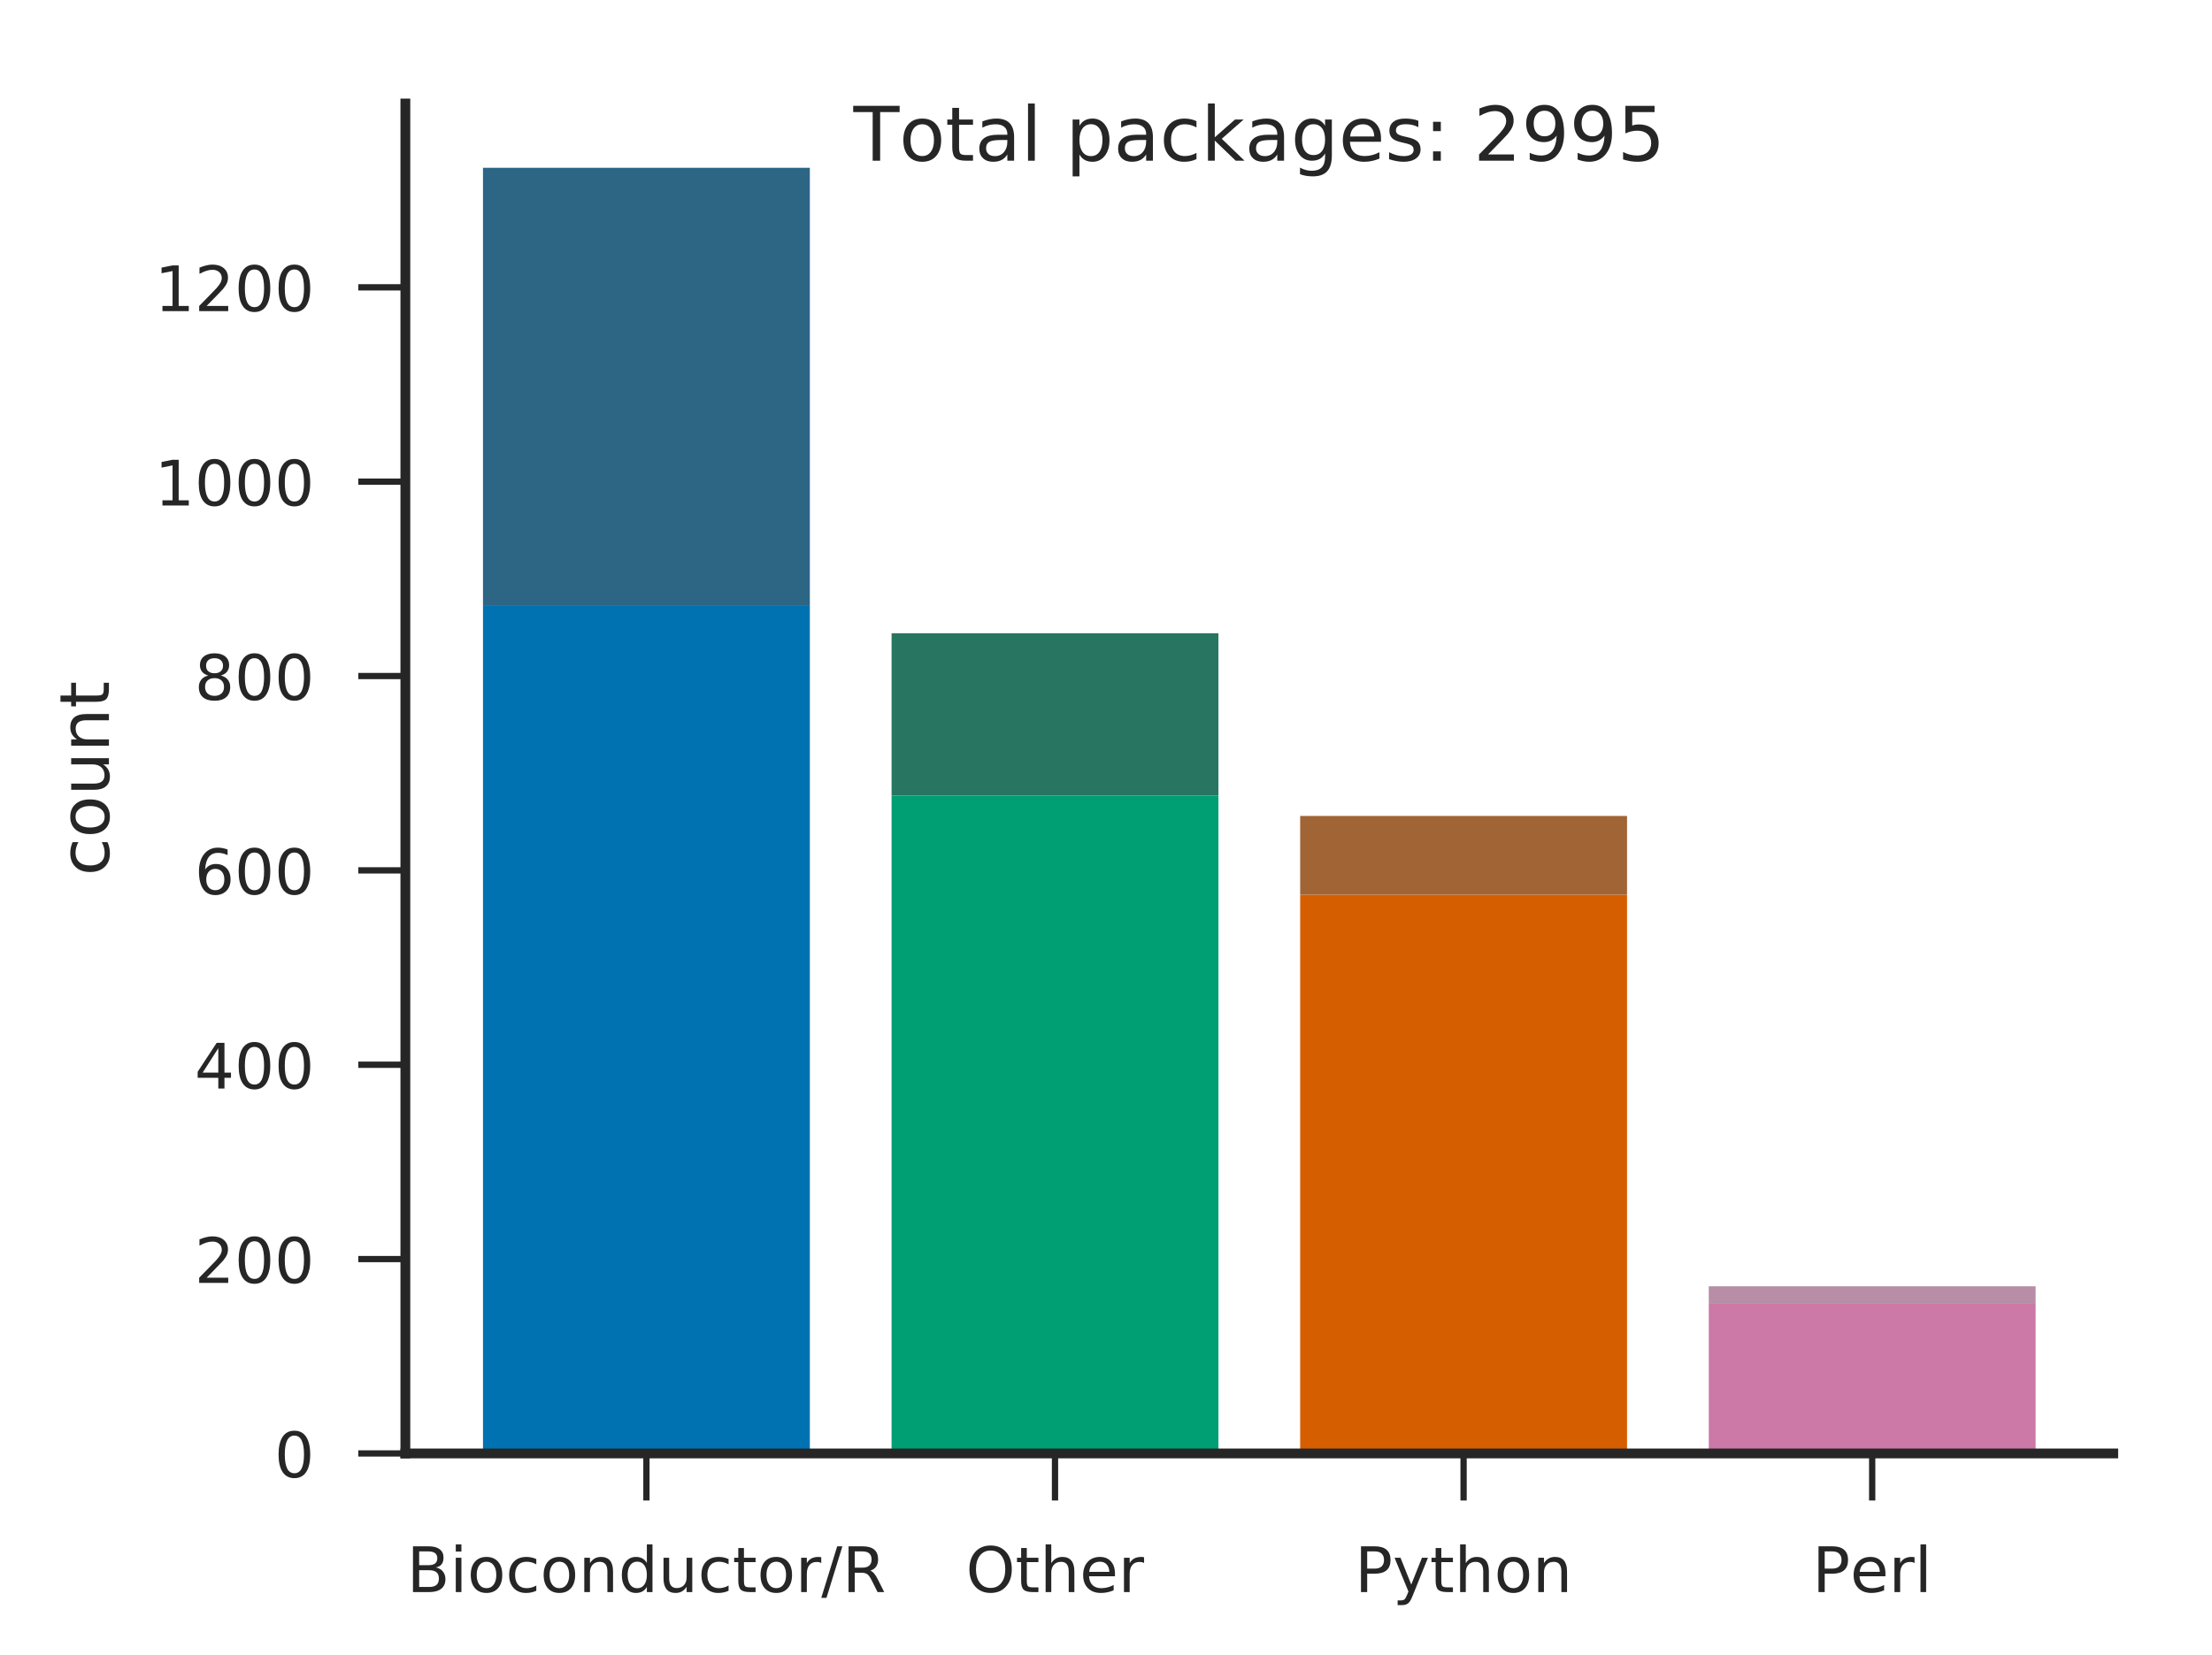
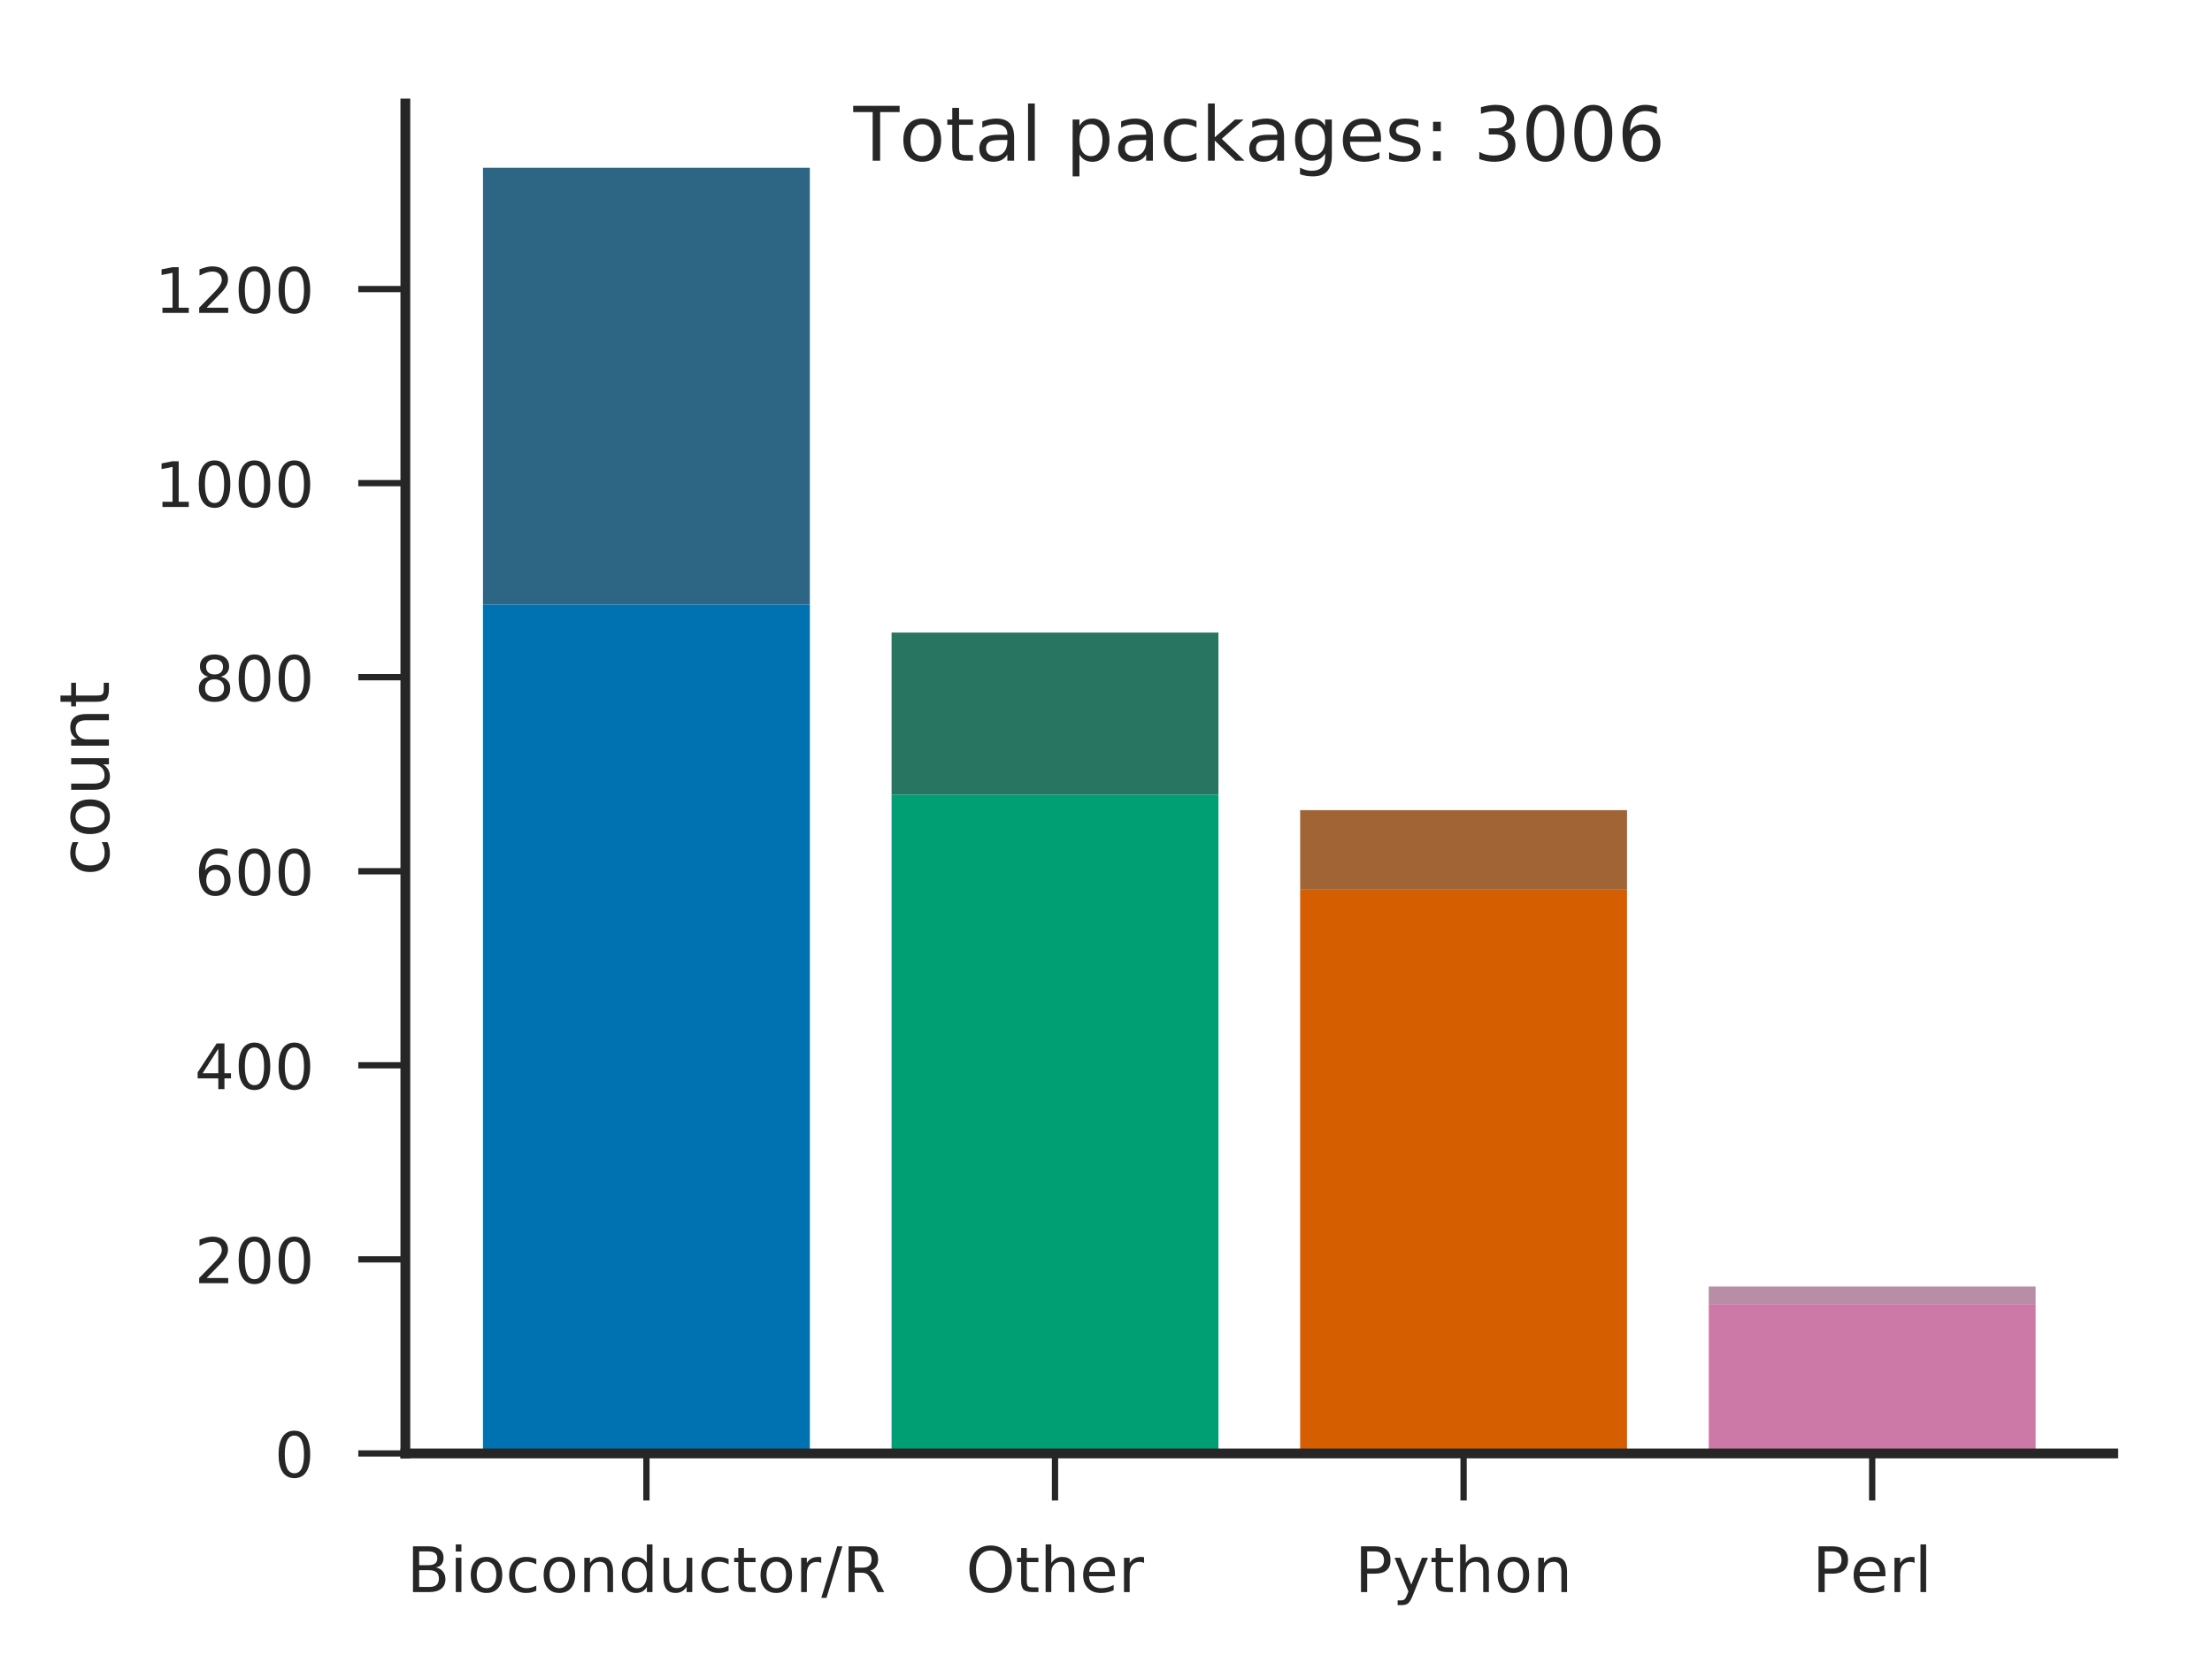
<svg xmlns="http://www.w3.org/2000/svg" xmlns:xlink="http://www.w3.org/1999/xlink" height="211pt" version="1.1" viewBox="0 0 282 211" width="282pt">
  <defs>
    <style type="text/css">
*{stroke-linecap:butt;stroke-linejoin:round;}
  </style>
  </defs>
  <g id="figure_1">
    <g id="patch_1">
      <path d="M 0 211.887  L 282.611 211.887  L 282.611 0  L 0 0  z " style="fill:#ffffff;" />
    </g>
    <g id="axes_1">
      <g id="patch_2">
        <path d="M 51.677 185.344  L 269.411 185.344  L 269.411 13.2  L 51.677 13.2  z " style="fill:#ffffff;" />
      </g>
      <g id="matplotlib.axis_1">
        <g id="xtick_1">
          <g id="line2d_1">
            <defs>
-               <path d="M 0 0  L 0 6  " id="m5fd11501a9" style="stroke:#262626;stroke-width:0.8;" />
-             </defs>
-             <g>
-               <use style="fill:#262626;stroke:#262626;stroke-width:0.8;" x="82.41" xlink:href="#m5fd11501a9" y="185.344" />
+               <path d="M 0 0  L 0 6  " id="m5ea1f4eac4" style="stroke:#262626;stroke-width:0.8;" />
+             </defs>
+             <g>
+               <use style="fill:#262626;stroke:#262626;stroke-width:0.8;" x="82.41" xlink:href="#m5ea1f4eac4" y="185.344" />
            </g>
          </g>
          <g id="text_1">
            <defs>
              <path d="M 19.672 34.812  L 19.672 8.109  L 35.5 8.109  Q 43.453 8.109 47.281 11.406  Q 51.125 14.703 51.125 21.484  Q 51.125 28.328 47.281 31.562  Q 43.453 34.812 35.5 34.812  z M 19.672 64.797  L 19.672 42.828  L 34.281 42.828  Q 41.5 42.828 45.031 45.531  Q 48.578 48.25 48.578 53.812  Q 48.578 59.328 45.031 62.062  Q 41.5 64.797 34.281 64.797  z M 9.812 72.906  L 35.016 72.906  Q 46.297 72.906 52.391 68.219  Q 58.5 63.531 58.5 54.891  Q 58.5 48.188 55.375 44.234  Q 52.25 40.281 46.188 39.312  Q 53.469 37.75 57.5 32.781  Q 61.531 27.828 61.531 20.406  Q 61.531 10.641 54.891 5.312  Q 48.25 0 35.984 0  L 9.812 0  z " id="DejaVuSans-42" />
              <path d="M 9.422 54.688  L 18.406 54.688  L 18.406 0  L 9.422 0  z M 9.422 75.984  L 18.406 75.984  L 18.406 64.594  L 9.422 64.594  z " id="DejaVuSans-69" />
              <path d="M 30.609 48.391  Q 23.391 48.391 19.188 42.75  Q 14.984 37.109 14.984 27.297  Q 14.984 17.484 19.156 11.844  Q 23.344 6.203 30.609 6.203  Q 37.797 6.203 41.984 11.859  Q 46.188 17.531 46.188 27.297  Q 46.188 37.016 41.984 42.703  Q 37.797 48.391 30.609 48.391  z M 30.609 56  Q 42.328 56 49.016 48.375  Q 55.719 40.766 55.719 27.297  Q 55.719 13.875 49.016 6.219  Q 42.328 -1.422 30.609 -1.422  Q 18.844 -1.422 12.172 6.219  Q 5.516 13.875 5.516 27.297  Q 5.516 40.766 12.172 48.375  Q 18.844 56 30.609 56  z " id="DejaVuSans-6f" />
              <path d="M 48.781 52.594  L 48.781 44.188  Q 44.969 46.297 41.141 47.344  Q 37.312 48.391 33.406 48.391  Q 24.656 48.391 19.812 42.844  Q 14.984 37.312 14.984 27.297  Q 14.984 17.281 19.812 11.734  Q 24.656 6.203 33.406 6.203  Q 37.312 6.203 41.141 7.25  Q 44.969 8.297 48.781 10.406  L 48.781 2.094  Q 45.016 0.344 40.984 -0.531  Q 36.969 -1.422 32.422 -1.422  Q 20.062 -1.422 12.781 6.344  Q 5.516 14.109 5.516 27.297  Q 5.516 40.672 12.859 48.328  Q 20.219 56 33.016 56  Q 37.156 56 41.109 55.141  Q 45.062 54.297 48.781 52.594  z " id="DejaVuSans-63" />
              <path d="M 54.891 33.016  L 54.891 0  L 45.906 0  L 45.906 32.719  Q 45.906 40.484 42.875 44.328  Q 39.844 48.188 33.797 48.188  Q 26.516 48.188 22.312 43.547  Q 18.109 38.922 18.109 30.906  L 18.109 0  L 9.078 0  L 9.078 54.688  L 18.109 54.688  L 18.109 46.188  Q 21.344 51.125 25.703 53.562  Q 30.078 56 35.797 56  Q 45.219 56 50.047 50.172  Q 54.891 44.344 54.891 33.016  z " id="DejaVuSans-6e" />
              <path d="M 45.406 46.391  L 45.406 75.984  L 54.391 75.984  L 54.391 0  L 45.406 0  L 45.406 8.203  Q 42.578 3.328 38.25 0.953  Q 33.938 -1.422 27.875 -1.422  Q 17.969 -1.422 11.734 6.484  Q 5.516 14.406 5.516 27.297  Q 5.516 40.188 11.734 48.094  Q 17.969 56 27.875 56  Q 33.938 56 38.25 53.625  Q 42.578 51.266 45.406 46.391  z M 14.797 27.297  Q 14.797 17.391 18.875 11.75  Q 22.953 6.109 30.078 6.109  Q 37.203 6.109 41.297 11.75  Q 45.406 17.391 45.406 27.297  Q 45.406 37.203 41.297 42.844  Q 37.203 48.484 30.078 48.484  Q 22.953 48.484 18.875 42.844  Q 14.797 37.203 14.797 27.297  z " id="DejaVuSans-64" />
              <path d="M 8.5 21.578  L 8.5 54.688  L 17.484 54.688  L 17.484 21.922  Q 17.484 14.156 20.5 10.266  Q 23.531 6.391 29.594 6.391  Q 36.859 6.391 41.078 11.031  Q 45.312 15.672 45.312 23.688  L 45.312 54.688  L 54.297 54.688  L 54.297 0  L 45.312 0  L 45.312 8.406  Q 42.047 3.422 37.719 1  Q 33.406 -1.422 27.688 -1.422  Q 18.266 -1.422 13.375 4.438  Q 8.5 10.297 8.5 21.578  z M 31.109 56  z " id="DejaVuSans-75" />
              <path d="M 18.312 70.219  L 18.312 54.688  L 36.812 54.688  L 36.812 47.703  L 18.312 47.703  L 18.312 18.016  Q 18.312 11.328 20.141 9.422  Q 21.969 7.516 27.594 7.516  L 36.812 7.516  L 36.812 0  L 27.594 0  Q 17.188 0 13.234 3.875  Q 9.281 7.766 9.281 18.016  L 9.281 47.703  L 2.688 47.703  L 2.688 54.688  L 9.281 54.688  L 9.281 70.219  z " id="DejaVuSans-74" />
              <path d="M 41.109 46.297  Q 39.594 47.172 37.812 47.578  Q 36.031 48 33.891 48  Q 26.266 48 22.188 43.047  Q 18.109 38.094 18.109 28.812  L 18.109 0  L 9.078 0  L 9.078 54.688  L 18.109 54.688  L 18.109 46.188  Q 20.953 51.172 25.484 53.578  Q 30.031 56 36.531 56  Q 37.453 56 38.578 55.875  Q 39.703 55.766 41.062 55.516  z " id="DejaVuSans-72" />
              <path d="M 25.391 72.906  L 33.688 72.906  L 8.297 -9.281  L 0 -9.281  z " id="DejaVuSans-2f" />
              <path d="M 44.391 34.188  Q 47.562 33.109 50.562 29.594  Q 53.562 26.078 56.594 19.922  L 66.609 0  L 56 0  L 46.688 18.703  Q 43.062 26.031 39.672 28.422  Q 36.281 30.812 30.422 30.812  L 19.672 30.812  L 19.672 0  L 9.812 0  L 9.812 72.906  L 32.078 72.906  Q 44.578 72.906 50.734 67.672  Q 56.891 62.453 56.891 51.906  Q 56.891 45.016 53.688 40.469  Q 50.484 35.938 44.391 34.188  z M 19.672 64.797  L 19.672 38.922  L 32.078 38.922  Q 39.203 38.922 42.844 42.219  Q 46.484 45.516 46.484 51.906  Q 46.484 58.297 42.844 61.547  Q 39.203 64.797 32.078 64.797  z " id="DejaVuSans-52" />
            </defs>
            <g style="fill:#262626;" transform="translate(51.86391 203.0228)scale(0.08 -0.08)">
              <use xlink:href="#DejaVuSans-42" />
              <use x="68.604" xlink:href="#DejaVuSans-69" />
              <use x="96.387" xlink:href="#DejaVuSans-6f" />
              <use x="157.568" xlink:href="#DejaVuSans-63" />
              <use x="212.549" xlink:href="#DejaVuSans-6f" />
              <use x="273.73" xlink:href="#DejaVuSans-6e" />
              <use x="337.109" xlink:href="#DejaVuSans-64" />
              <use x="400.586" xlink:href="#DejaVuSans-75" />
              <use x="463.965" xlink:href="#DejaVuSans-63" />
              <use x="518.945" xlink:href="#DejaVuSans-74" />
              <use x="558.154" xlink:href="#DejaVuSans-6f" />
              <use x="619.336" xlink:href="#DejaVuSans-72" />
              <use x="660.449" xlink:href="#DejaVuSans-2f" />
              <use x="694.141" xlink:href="#DejaVuSans-52" />
            </g>
          </g>
        </g>
        <g id="xtick_2">
          <g id="line2d_2">
            <g>
-               <use style="fill:#262626;stroke:#262626;stroke-width:0.8;" x="134.499" xlink:href="#m5fd11501a9" y="185.344" />
+               <use style="fill:#262626;stroke:#262626;stroke-width:0.8;" x="134.499" xlink:href="#m5ea1f4eac4" y="185.344" />
            </g>
          </g>
          <g id="text_2">
            <defs>
              <path d="M 39.406 66.219  Q 28.656 66.219 22.328 58.203  Q 16.016 50.203 16.016 36.375  Q 16.016 22.609 22.328 14.594  Q 28.656 6.594 39.406 6.594  Q 50.141 6.594 56.422 14.594  Q 62.703 22.609 62.703 36.375  Q 62.703 50.203 56.422 58.203  Q 50.141 66.219 39.406 66.219  z M 39.406 74.219  Q 54.734 74.219 63.906 63.938  Q 73.094 53.656 73.094 36.375  Q 73.094 19.141 63.906 8.859  Q 54.734 -1.422 39.406 -1.422  Q 24.031 -1.422 14.812 8.828  Q 5.609 19.094 5.609 36.375  Q 5.609 53.656 14.812 63.938  Q 24.031 74.219 39.406 74.219  z " id="DejaVuSans-4f" />
              <path d="M 54.891 33.016  L 54.891 0  L 45.906 0  L 45.906 32.719  Q 45.906 40.484 42.875 44.328  Q 39.844 48.188 33.797 48.188  Q 26.516 48.188 22.312 43.547  Q 18.109 38.922 18.109 30.906  L 18.109 0  L 9.078 0  L 9.078 75.984  L 18.109 75.984  L 18.109 46.188  Q 21.344 51.125 25.703 53.562  Q 30.078 56 35.797 56  Q 45.219 56 50.047 50.172  Q 54.891 44.344 54.891 33.016  z " id="DejaVuSans-68" />
              <path d="M 56.203 29.594  L 56.203 25.203  L 14.891 25.203  Q 15.484 15.922 20.484 11.062  Q 25.484 6.203 34.422 6.203  Q 39.594 6.203 44.453 7.469  Q 49.312 8.734 54.109 11.281  L 54.109 2.781  Q 49.266 0.734 44.188 -0.344  Q 39.109 -1.422 33.891 -1.422  Q 20.797 -1.422 13.156 6.188  Q 5.516 13.812 5.516 26.812  Q 5.516 40.234 12.766 48.109  Q 20.016 56 32.328 56  Q 43.359 56 49.781 48.891  Q 56.203 41.797 56.203 29.594  z M 47.219 32.234  Q 47.125 39.594 43.094 43.984  Q 39.062 48.391 32.422 48.391  Q 24.906 48.391 20.391 44.141  Q 15.875 39.891 15.188 32.172  z " id="DejaVuSans-65" />
            </defs>
            <g style="fill:#262626;" transform="translate(123.1415 203.0228)scale(0.08 -0.08)">
              <use xlink:href="#DejaVuSans-4f" />
              <use x="78.711" xlink:href="#DejaVuSans-74" />
              <use x="117.92" xlink:href="#DejaVuSans-68" />
              <use x="181.299" xlink:href="#DejaVuSans-65" />
              <use x="242.822" xlink:href="#DejaVuSans-72" />
            </g>
          </g>
        </g>
        <g id="xtick_3">
          <g id="line2d_3">
            <g>
-               <use style="fill:#262626;stroke:#262626;stroke-width:0.8;" x="186.588" xlink:href="#m5fd11501a9" y="185.344" />
+               <use style="fill:#262626;stroke:#262626;stroke-width:0.8;" x="186.588" xlink:href="#m5ea1f4eac4" y="185.344" />
            </g>
          </g>
          <g id="text_3">
            <defs>
              <path d="M 19.672 64.797  L 19.672 37.406  L 32.078 37.406  Q 38.969 37.406 42.719 40.969  Q 46.484 44.531 46.484 51.125  Q 46.484 57.672 42.719 61.234  Q 38.969 64.797 32.078 64.797  z M 9.812 72.906  L 32.078 72.906  Q 44.344 72.906 50.609 67.359  Q 56.891 61.812 56.891 51.125  Q 56.891 40.328 50.609 34.812  Q 44.344 29.297 32.078 29.297  L 19.672 29.297  L 19.672 0  L 9.812 0  z " id="DejaVuSans-50" />
              <path d="M 32.172 -5.078  Q 28.375 -14.844 24.75 -17.812  Q 21.141 -20.797 15.094 -20.797  L 7.906 -20.797  L 7.906 -13.281  L 13.188 -13.281  Q 16.891 -13.281 18.938 -11.516  Q 21 -9.766 23.484 -3.219  L 25.094 0.875  L 2.984 54.688  L 12.5 54.688  L 29.594 11.922  L 46.688 54.688  L 56.203 54.688  z " id="DejaVuSans-79" />
            </defs>
            <g style="fill:#262626;" transform="translate(172.7235 203.0228)scale(0.08 -0.08)">
              <use xlink:href="#DejaVuSans-50" />
              <use x="60.303" xlink:href="#DejaVuSans-79" />
              <use x="119.482" xlink:href="#DejaVuSans-74" />
              <use x="158.691" xlink:href="#DejaVuSans-68" />
              <use x="222.07" xlink:href="#DejaVuSans-6f" />
              <use x="283.252" xlink:href="#DejaVuSans-6e" />
            </g>
          </g>
        </g>
        <g id="xtick_4">
          <g id="line2d_4">
            <g>
-               <use style="fill:#262626;stroke:#262626;stroke-width:0.8;" x="238.678" xlink:href="#m5fd11501a9" y="185.344" />
+               <use style="fill:#262626;stroke:#262626;stroke-width:0.8;" x="238.678" xlink:href="#m5ea1f4eac4" y="185.344" />
            </g>
          </g>
          <g id="text_4">
            <defs>
              <path d="M 9.422 75.984  L 18.406 75.984  L 18.406 0  L 9.422 0  z " id="DejaVuSans-6c" />
            </defs>
            <g style="fill:#262626;" transform="translate(231.0511 203.0228)scale(0.08 -0.08)">
              <use xlink:href="#DejaVuSans-50" />
              <use x="60.256" xlink:href="#DejaVuSans-65" />
              <use x="121.779" xlink:href="#DejaVuSans-72" />
              <use x="162.893" xlink:href="#DejaVuSans-6c" />
            </g>
          </g>
        </g>
      </g>
      <g id="matplotlib.axis_2">
        <g id="ytick_1">
          <g id="line2d_5">
            <defs>
-               <path d="M 0 0  L -6 0  " id="m3f0f85e020" style="stroke:#262626;stroke-width:0.8;" />
-             </defs>
-             <g>
-               <use style="fill:#262626;stroke:#262626;stroke-width:0.8;" x="51.677" xlink:href="#m3f0f85e020" y="185.344" />
+               <path d="M 0 0  L -6 0  " id="mf36c3f61b7" style="stroke:#262626;stroke-width:0.8;" />
+             </defs>
+             <g>
+               <use style="fill:#262626;stroke:#262626;stroke-width:0.8;" x="51.677" xlink:href="#mf36c3f61b7" y="185.344" />
            </g>
          </g>
          <g id="text_5">
            <defs>
              <path d="M 31.781 66.406  Q 24.172 66.406 20.328 58.906  Q 16.5 51.422 16.5 36.375  Q 16.5 21.391 20.328 13.891  Q 24.172 6.391 31.781 6.391  Q 39.453 6.391 43.281 13.891  Q 47.125 21.391 47.125 36.375  Q 47.125 51.422 43.281 58.906  Q 39.453 66.406 31.781 66.406  z M 31.781 74.219  Q 44.047 74.219 50.516 64.516  Q 56.984 54.828 56.984 36.375  Q 56.984 17.969 50.516 8.266  Q 44.047 -1.422 31.781 -1.422  Q 19.531 -1.422 13.062 8.266  Q 6.594 17.969 6.594 36.375  Q 6.594 54.828 13.062 64.516  Q 19.531 74.219 31.781 74.219  z " id="DejaVuSans-30" />
            </defs>
            <g style="fill:#262626;" transform="translate(34.98675 188.3834)scale(0.08 -0.08)">
              <use xlink:href="#DejaVuSans-30" />
            </g>
          </g>
        </g>
        <g id="ytick_2">
          <g id="line2d_6">
            <g>
-               <use style="fill:#262626;stroke:#262626;stroke-width:0.8;" x="51.677" xlink:href="#m3f0f85e020" y="160.56" />
+               <use style="fill:#262626;stroke:#262626;stroke-width:0.8;" x="51.677" xlink:href="#mf36c3f61b7" y="160.597" />
            </g>
          </g>
          <g id="text_6">
            <defs>
              <path d="M 19.188 8.297  L 53.609 8.297  L 53.609 0  L 7.328 0  L 7.328 8.297  Q 12.938 14.109 22.625 23.891  Q 32.328 33.688 34.812 36.531  Q 39.547 41.844 41.422 45.531  Q 43.312 49.219 43.312 52.781  Q 43.312 58.594 39.234 62.25  Q 35.156 65.922 28.609 65.922  Q 23.969 65.922 18.812 64.312  Q 13.672 62.703 7.812 59.422  L 7.812 69.391  Q 13.766 71.781 18.938 73  Q 24.125 74.219 28.422 74.219  Q 39.75 74.219 46.484 68.547  Q 53.219 62.891 53.219 53.422  Q 53.219 48.922 51.531 44.891  Q 49.859 40.875 45.406 35.406  Q 44.188 33.984 37.641 27.219  Q 31.109 20.453 19.188 8.297  z " id="DejaVuSans-32" />
            </defs>
-             <g style="fill:#262626;" transform="translate(24.80675 163.5993)scale(0.08 -0.08)">
+             <g style="fill:#262626;" transform="translate(24.80675 163.6367)scale(0.08 -0.08)">
              <use xlink:href="#DejaVuSans-32" />
              <use x="63.623" xlink:href="#DejaVuSans-30" />
              <use x="127.246" xlink:href="#DejaVuSans-30" />
            </g>
          </g>
        </g>
        <g id="ytick_3">
          <g id="line2d_7">
            <g>
-               <use style="fill:#262626;stroke:#262626;stroke-width:0.8;" x="51.677" xlink:href="#m3f0f85e020" y="135.776" />
+               <use style="fill:#262626;stroke:#262626;stroke-width:0.8;" x="51.677" xlink:href="#mf36c3f61b7" y="135.851" />
            </g>
          </g>
          <g id="text_7">
            <defs>
              <path d="M 37.797 64.312  L 12.891 25.391  L 37.797 25.391  z M 35.203 72.906  L 47.609 72.906  L 47.609 25.391  L 58.016 25.391  L 58.016 17.188  L 47.609 17.188  L 47.609 0  L 37.797 0  L 37.797 17.188  L 4.891 17.188  L 4.891 26.703  z " id="DejaVuSans-34" />
            </defs>
-             <g style="fill:#262626;" transform="translate(24.80675 138.8152)scale(0.08 -0.08)">
+             <g style="fill:#262626;" transform="translate(24.80675 138.89)scale(0.08 -0.08)">
              <use xlink:href="#DejaVuSans-34" />
              <use x="63.623" xlink:href="#DejaVuSans-30" />
              <use x="127.246" xlink:href="#DejaVuSans-30" />
            </g>
          </g>
        </g>
        <g id="ytick_4">
          <g id="line2d_8">
            <g>
-               <use style="fill:#262626;stroke:#262626;stroke-width:0.8;" x="51.677" xlink:href="#m3f0f85e020" y="110.992" />
+               <use style="fill:#262626;stroke:#262626;stroke-width:0.8;" x="51.677" xlink:href="#mf36c3f61b7" y="111.104" />
            </g>
          </g>
          <g id="text_8">
            <defs>
              <path d="M 33.016 40.375  Q 26.375 40.375 22.484 35.828  Q 18.609 31.297 18.609 23.391  Q 18.609 15.531 22.484 10.953  Q 26.375 6.391 33.016 6.391  Q 39.656 6.391 43.531 10.953  Q 47.406 15.531 47.406 23.391  Q 47.406 31.297 43.531 35.828  Q 39.656 40.375 33.016 40.375  z M 52.594 71.297  L 52.594 62.312  Q 48.875 64.062 45.094 64.984  Q 41.312 65.922 37.594 65.922  Q 27.828 65.922 22.672 59.328  Q 17.531 52.734 16.797 39.406  Q 19.672 43.656 24.016 45.922  Q 28.375 48.188 33.594 48.188  Q 44.578 48.188 50.953 41.516  Q 57.328 34.859 57.328 23.391  Q 57.328 12.156 50.688 5.359  Q 44.047 -1.422 33.016 -1.422  Q 20.359 -1.422 13.672 8.266  Q 6.984 17.969 6.984 36.375  Q 6.984 53.656 15.188 63.938  Q 23.391 74.219 37.203 74.219  Q 40.922 74.219 44.703 73.484  Q 48.484 72.75 52.594 71.297  z " id="DejaVuSans-36" />
            </defs>
-             <g style="fill:#262626;" transform="translate(24.80675 114.0311)scale(0.08 -0.08)">
+             <g style="fill:#262626;" transform="translate(24.80675 114.1434)scale(0.08 -0.08)">
              <use xlink:href="#DejaVuSans-36" />
              <use x="63.623" xlink:href="#DejaVuSans-30" />
              <use x="127.246" xlink:href="#DejaVuSans-30" />
            </g>
          </g>
        </g>
        <g id="ytick_5">
          <g id="line2d_9">
            <g>
-               <use style="fill:#262626;stroke:#262626;stroke-width:0.8;" x="51.677" xlink:href="#m3f0f85e020" y="86.208" />
+               <use style="fill:#262626;stroke:#262626;stroke-width:0.8;" x="51.677" xlink:href="#mf36c3f61b7" y="86.357" />
            </g>
          </g>
          <g id="text_9">
            <defs>
              <path d="M 31.781 34.625  Q 24.75 34.625 20.719 30.859  Q 16.703 27.094 16.703 20.516  Q 16.703 13.922 20.719 10.156  Q 24.75 6.391 31.781 6.391  Q 38.812 6.391 42.859 10.172  Q 46.922 13.969 46.922 20.516  Q 46.922 27.094 42.891 30.859  Q 38.875 34.625 31.781 34.625  z M 21.922 38.812  Q 15.578 40.375 12.031 44.719  Q 8.5 49.078 8.5 55.328  Q 8.5 64.062 14.719 69.141  Q 20.953 74.219 31.781 74.219  Q 42.672 74.219 48.875 69.141  Q 55.078 64.062 55.078 55.328  Q 55.078 49.078 51.531 44.719  Q 48 40.375 41.703 38.812  Q 48.828 37.156 52.797 32.312  Q 56.781 27.484 56.781 20.516  Q 56.781 9.906 50.312 4.234  Q 43.844 -1.422 31.781 -1.422  Q 19.734 -1.422 13.25 4.234  Q 6.781 9.906 6.781 20.516  Q 6.781 27.484 10.781 32.312  Q 14.797 37.156 21.922 38.812  z M 18.312 54.391  Q 18.312 48.734 21.844 45.562  Q 25.391 42.391 31.781 42.391  Q 38.141 42.391 41.719 45.562  Q 45.312 48.734 45.312 54.391  Q 45.312 60.062 41.719 63.234  Q 38.141 66.406 31.781 66.406  Q 25.391 66.406 21.844 63.234  Q 18.312 60.062 18.312 54.391  z " id="DejaVuSans-38" />
            </defs>
-             <g style="fill:#262626;" transform="translate(24.80675 89.24707)scale(0.08 -0.08)">
+             <g style="fill:#262626;" transform="translate(24.80675 89.39671)scale(0.08 -0.08)">
              <use xlink:href="#DejaVuSans-38" />
              <use x="63.623" xlink:href="#DejaVuSans-30" />
              <use x="127.246" xlink:href="#DejaVuSans-30" />
            </g>
          </g>
        </g>
        <g id="ytick_6">
          <g id="line2d_10">
            <g>
-               <use style="fill:#262626;stroke:#262626;stroke-width:0.8;" x="51.677" xlink:href="#m3f0f85e020" y="61.424" />
+               <use style="fill:#262626;stroke:#262626;stroke-width:0.8;" x="51.677" xlink:href="#mf36c3f61b7" y="61.611" />
            </g>
          </g>
          <g id="text_10">
            <defs>
              <path d="M 12.406 8.297  L 28.516 8.297  L 28.516 63.922  L 10.984 60.406  L 10.984 69.391  L 28.422 72.906  L 38.281 72.906  L 38.281 8.297  L 54.391 8.297  L 54.391 0  L 12.406 0  z " id="DejaVuSans-31" />
            </defs>
-             <g style="fill:#262626;" transform="translate(19.71675 64.46299)scale(0.08 -0.08)">
+             <g style="fill:#262626;" transform="translate(19.71675 64.65004)scale(0.08 -0.08)">
              <use xlink:href="#DejaVuSans-31" />
              <use x="63.623" xlink:href="#DejaVuSans-30" />
              <use x="127.246" xlink:href="#DejaVuSans-30" />
              <use x="190.869" xlink:href="#DejaVuSans-30" />
            </g>
          </g>
        </g>
        <g id="ytick_7">
          <g id="line2d_11">
            <g>
-               <use style="fill:#262626;stroke:#262626;stroke-width:0.8;" x="51.677" xlink:href="#m3f0f85e020" y="36.64" />
+               <use style="fill:#262626;stroke:#262626;stroke-width:0.8;" x="51.677" xlink:href="#mf36c3f61b7" y="36.864" />
            </g>
          </g>
          <g id="text_11">
-             <g style="fill:#262626;" transform="translate(19.71675 39.67892)scale(0.08 -0.08)">
+             <g style="fill:#262626;" transform="translate(19.71675 39.90337)scale(0.08 -0.08)">
              <use xlink:href="#DejaVuSans-31" />
              <use x="63.623" xlink:href="#DejaVuSans-32" />
              <use x="127.246" xlink:href="#DejaVuSans-30" />
              <use x="190.869" xlink:href="#DejaVuSans-30" />
            </g>
          </g>
        </g>
        <g id="text_12">
          <g style="fill:#262626;" transform="translate(13.88663 111.6855)rotate(-90)scale(0.088 -0.088)">
            <use xlink:href="#DejaVuSans-63" />
            <use x="54.98" xlink:href="#DejaVuSans-6f" />
            <use x="116.162" xlink:href="#DejaVuSans-75" />
            <use x="179.541" xlink:href="#DejaVuSans-6e" />
            <use x="242.92" xlink:href="#DejaVuSans-74" />
          </g>
        </g>
      </g>
      <g id="patch_3">
-         <path clip-path="url(#pcbec7e3ca7)" d="M 61.574 185.344  L 103.245 185.344  L 103.245 77.162  L 61.574 77.162  z " style="fill:#0072b2;" />
+         <path clip-path="url(#pd9fac32da3)" d="M 61.574 185.344  L 103.245 185.344  L 103.245 77.077  L 61.574 77.077  z " style="fill:#0072b2;" />
      </g>
      <g id="patch_4">
-         <path clip-path="url(#pcbec7e3ca7)" d="M 113.663 185.344  L 155.335 185.344  L 155.335 101.45  L 113.663 101.45  z " style="fill:#009e73;" />
+         <path clip-path="url(#pd9fac32da3)" d="M 113.663 185.344  L 155.335 185.344  L 155.335 101.329  L 113.663 101.329  z " style="fill:#009e73;" />
      </g>
      <g id="patch_5">
-         <path clip-path="url(#pcbec7e3ca7)" d="M 165.753 185.344  L 207.424 185.344  L 207.424 114.09  L 165.753 114.09  z " style="fill:#d55e00;" />
+         <path clip-path="url(#pd9fac32da3)" d="M 165.753 185.344  L 207.424 185.344  L 207.424 113.455  L 165.753 113.455  z " style="fill:#d55e00;" />
      </g>
      <g id="patch_6">
-         <path clip-path="url(#pcbec7e3ca7)" d="M 217.842 185.344  L 259.514 185.344  L 259.514 166.26  L 217.842 166.26  z " style="fill:#cc79a7;" />
+         <path clip-path="url(#pd9fac32da3)" d="M 217.842 185.344  L 259.514 185.344  L 259.514 166.289  L 217.842 166.289  z " style="fill:#cc79a7;" />
      </g>
      <g id="patch_7">
-         <path clip-path="url(#pcbec7e3ca7)" d="M 61.574 77.162  L 103.245 77.162  L 103.245 21.397  L 61.574 21.397  z " style="fill:#2d6585;" />
+         <path clip-path="url(#pd9fac32da3)" d="M 61.574 77.077  L 103.245 77.077  L 103.245 21.397  L 61.574 21.397  z " style="fill:#2d6585;" />
      </g>
      <g id="patch_8">
-         <path clip-path="url(#pcbec7e3ca7)" d="M 113.663 101.45  L 155.335 101.45  L 155.335 80.755  L 113.663 80.755  z " style="fill:#287661;" />
+         <path clip-path="url(#pd9fac32da3)" d="M 113.663 101.329  L 155.335 101.329  L 155.335 80.666  L 113.663 80.666  z " style="fill:#287661;" />
      </g>
      <g id="patch_9">
-         <path clip-path="url(#pcbec7e3ca7)" d="M 165.753 114.09  L 207.424 114.09  L 207.424 104.052  L 165.753 104.052  z " style="fill:#a06435;" />
+         <path clip-path="url(#pd9fac32da3)" d="M 165.753 113.455  L 207.424 113.455  L 207.424 103.309  L 165.753 103.309  z " style="fill:#a06435;" />
      </g>
      <g id="patch_10">
-         <path clip-path="url(#pcbec7e3ca7)" d="M 217.842 166.26  L 259.514 166.26  L 259.514 164.03  L 217.842 164.03  z " style="fill:#b78ea5;" />
+         <path clip-path="url(#pd9fac32da3)" d="M 217.842 166.289  L 259.514 166.289  L 259.514 164.062  L 217.842 164.062  z " style="fill:#b78ea5;" />
      </g>
      <g id="patch_11">
        <path d="M 51.677 185.344  L 51.677 13.2  " style="fill:none;stroke:#262626;stroke-linecap:square;stroke-linejoin:miter;stroke-width:1.25;" />
      </g>
      <g id="patch_12">
        <path d="M 51.677 185.344  L 269.411 185.344  " style="fill:none;stroke:#262626;stroke-linecap:square;stroke-linejoin:miter;stroke-width:1.25;" />
      </g>
      <g id="text_13">
        <defs>
          <path d="M -0.297 72.906  L 61.375 72.906  L 61.375 64.594  L 35.5 64.594  L 35.5 0  L 25.594 0  L 25.594 64.594  L -0.297 64.594  z " id="DejaVuSans-54" />
          <path d="M 34.281 27.484  Q 23.391 27.484 19.188 25  Q 14.984 22.516 14.984 16.5  Q 14.984 11.719 18.141 8.906  Q 21.297 6.109 26.703 6.109  Q 34.188 6.109 38.703 11.406  Q 43.219 16.703 43.219 25.484  L 43.219 27.484  z M 52.203 31.203  L 52.203 0  L 43.219 0  L 43.219 8.297  Q 40.141 3.328 35.547 0.953  Q 30.953 -1.422 24.312 -1.422  Q 15.922 -1.422 10.953 3.297  Q 6 8.016 6 15.922  Q 6 25.141 12.172 29.828  Q 18.359 34.516 30.609 34.516  L 43.219 34.516  L 43.219 35.406  Q 43.219 41.609 39.141 45  Q 35.062 48.391 27.688 48.391  Q 23 48.391 18.547 47.266  Q 14.109 46.141 10.016 43.891  L 10.016 52.203  Q 14.938 54.109 19.578 55.047  Q 24.219 56 28.609 56  Q 40.484 56 46.344 49.844  Q 52.203 43.703 52.203 31.203  z " id="DejaVuSans-61" />
          <path id="DejaVuSans-20" />
          <path d="M 18.109 8.203  L 18.109 -20.797  L 9.078 -20.797  L 9.078 54.688  L 18.109 54.688  L 18.109 46.391  Q 20.953 51.266 25.266 53.625  Q 29.594 56 35.594 56  Q 45.562 56 51.781 48.094  Q 58.016 40.188 58.016 27.297  Q 58.016 14.406 51.781 6.484  Q 45.562 -1.422 35.594 -1.422  Q 29.594 -1.422 25.266 0.953  Q 20.953 3.328 18.109 8.203  z M 48.688 27.297  Q 48.688 37.203 44.609 42.844  Q 40.531 48.484 33.406 48.484  Q 26.266 48.484 22.188 42.844  Q 18.109 37.203 18.109 27.297  Q 18.109 17.391 22.188 11.75  Q 26.266 6.109 33.406 6.109  Q 40.531 6.109 44.609 11.75  Q 48.688 17.391 48.688 27.297  z " id="DejaVuSans-70" />
          <path d="M 9.078 75.984  L 18.109 75.984  L 18.109 31.109  L 44.922 54.688  L 56.391 54.688  L 27.391 29.109  L 57.625 0  L 45.906 0  L 18.109 26.703  L 18.109 0  L 9.078 0  z " id="DejaVuSans-6b" />
          <path d="M 45.406 27.984  Q 45.406 37.75 41.375 43.109  Q 37.359 48.484 30.078 48.484  Q 22.859 48.484 18.828 43.109  Q 14.797 37.75 14.797 27.984  Q 14.797 18.266 18.828 12.891  Q 22.859 7.516 30.078 7.516  Q 37.359 7.516 41.375 12.891  Q 45.406 18.266 45.406 27.984  z M 54.391 6.781  Q 54.391 -7.172 48.188 -13.984  Q 42 -20.797 29.203 -20.797  Q 24.469 -20.797 20.266 -20.094  Q 16.062 -19.391 12.109 -17.922  L 12.109 -9.188  Q 16.062 -11.328 19.922 -12.344  Q 23.781 -13.375 27.781 -13.375  Q 36.625 -13.375 41.016 -8.766  Q 45.406 -4.156 45.406 5.172  L 45.406 9.625  Q 42.625 4.781 38.281 2.391  Q 33.938 0 27.875 0  Q 17.828 0 11.672 7.656  Q 5.516 15.328 5.516 27.984  Q 5.516 40.672 11.672 48.328  Q 17.828 56 27.875 56  Q 33.938 56 38.281 53.609  Q 42.625 51.219 45.406 46.391  L 45.406 54.688  L 54.391 54.688  z " id="DejaVuSans-67" />
          <path d="M 44.281 53.078  L 44.281 44.578  Q 40.484 46.531 36.375 47.5  Q 32.281 48.484 27.875 48.484  Q 21.188 48.484 17.844 46.438  Q 14.5 44.391 14.5 40.281  Q 14.5 37.156 16.891 35.375  Q 19.281 33.594 26.516 31.984  L 29.594 31.297  Q 39.156 29.25 43.188 25.516  Q 47.219 21.781 47.219 15.094  Q 47.219 7.469 41.188 3.016  Q 35.156 -1.422 24.609 -1.422  Q 20.219 -1.422 15.453 -0.562  Q 10.688 0.297 5.422 2  L 5.422 11.281  Q 10.406 8.688 15.234 7.391  Q 20.062 6.109 24.812 6.109  Q 31.156 6.109 34.562 8.281  Q 37.984 10.453 37.984 14.406  Q 37.984 18.062 35.516 20.016  Q 33.062 21.969 24.703 23.781  L 21.578 24.516  Q 13.234 26.266 9.516 29.906  Q 5.812 33.547 5.812 39.891  Q 5.812 47.609 11.281 51.797  Q 16.75 56 26.812 56  Q 31.781 56 36.172 55.266  Q 40.578 54.547 44.281 53.078  z " id="DejaVuSans-73" />
          <path d="M 11.719 12.406  L 22.016 12.406  L 22.016 0  L 11.719 0  z M 11.719 51.703  L 22.016 51.703  L 22.016 39.312  L 11.719 39.312  z " id="DejaVuSans-3a" />
-           <path d="M 10.984 1.516  L 10.984 10.5  Q 14.703 8.734 18.5 7.812  Q 22.312 6.891 25.984 6.891  Q 35.75 6.891 40.891 13.453  Q 46.047 20.016 46.781 33.406  Q 43.953 29.203 39.594 26.953  Q 35.25 24.703 29.984 24.703  Q 19.047 24.703 12.672 31.312  Q 6.297 37.938 6.297 49.422  Q 6.297 60.641 12.938 67.422  Q 19.578 74.219 30.609 74.219  Q 43.266 74.219 49.922 64.516  Q 56.594 54.828 56.594 36.375  Q 56.594 19.141 48.406 8.859  Q 40.234 -1.422 26.422 -1.422  Q 22.703 -1.422 18.891 -0.688  Q 15.094 0.047 10.984 1.516  z M 30.609 32.422  Q 37.25 32.422 41.125 36.953  Q 45.016 41.5 45.016 49.422  Q 45.016 57.281 41.125 61.844  Q 37.25 66.406 30.609 66.406  Q 23.969 66.406 20.094 61.844  Q 16.219 57.281 16.219 49.422  Q 16.219 41.5 20.094 36.953  Q 23.969 32.422 30.609 32.422  z " id="DejaVuSans-39" />
-           <path d="M 10.797 72.906  L 49.516 72.906  L 49.516 64.594  L 19.828 64.594  L 19.828 46.734  Q 21.969 47.469 24.109 47.828  Q 26.266 48.188 28.422 48.188  Q 40.625 48.188 47.75 41.5  Q 54.891 34.812 54.891 23.391  Q 54.891 11.625 47.562 5.094  Q 40.234 -1.422 26.906 -1.422  Q 22.312 -1.422 17.547 -0.641  Q 12.797 0.141 7.719 1.703  L 7.719 11.625  Q 12.109 9.234 16.797 8.062  Q 21.484 6.891 26.703 6.891  Q 35.156 6.891 40.078 11.328  Q 45.016 15.766 45.016 23.391  Q 45.016 31 40.078 35.438  Q 35.156 39.891 26.703 39.891  Q 22.75 39.891 18.812 39.016  Q 14.891 38.141 10.797 36.281  z " id="DejaVuSans-35" />
+           <path d="M 40.578 39.312  Q 47.656 37.797 51.625 33  Q 55.609 28.219 55.609 21.188  Q 55.609 10.406 48.188 4.484  Q 40.766 -1.422 27.094 -1.422  Q 22.516 -1.422 17.656 -0.516  Q 12.797 0.391 7.625 2.203  L 7.625 11.719  Q 11.719 9.328 16.594 8.109  Q 21.484 6.891 26.812 6.891  Q 36.078 6.891 40.938 10.547  Q 45.797 14.203 45.797 21.188  Q 45.797 27.641 41.281 31.266  Q 36.766 34.906 28.719 34.906  L 20.219 34.906  L 20.219 43.016  L 29.109 43.016  Q 36.375 43.016 40.234 45.922  Q 44.094 48.828 44.094 54.297  Q 44.094 59.906 40.109 62.906  Q 36.141 65.922 28.719 65.922  Q 24.656 65.922 20.016 65.031  Q 15.375 64.156 9.812 62.312  L 9.812 71.094  Q 15.438 72.656 20.344 73.438  Q 25.25 74.219 29.594 74.219  Q 40.828 74.219 47.359 69.109  Q 53.906 64.016 53.906 55.328  Q 53.906 49.266 50.438 45.094  Q 46.969 40.922 40.578 39.312  z " id="DejaVuSans-33" />
        </defs>
        <g style="fill:#262626;" transform="translate(108.7975 20.4945)scale(0.096 -0.096)">
          <use xlink:href="#DejaVuSans-54" />
          <use x="60.818" xlink:href="#DejaVuSans-6f" />
          <use x="122" xlink:href="#DejaVuSans-74" />
          <use x="161.209" xlink:href="#DejaVuSans-61" />
          <use x="222.488" xlink:href="#DejaVuSans-6c" />
          <use x="250.271" xlink:href="#DejaVuSans-20" />
          <use x="282.059" xlink:href="#DejaVuSans-70" />
          <use x="345.535" xlink:href="#DejaVuSans-61" />
          <use x="406.814" xlink:href="#DejaVuSans-63" />
          <use x="461.795" xlink:href="#DejaVuSans-6b" />
          <use x="519.689" xlink:href="#DejaVuSans-61" />
          <use x="580.969" xlink:href="#DejaVuSans-67" />
          <use x="644.445" xlink:href="#DejaVuSans-65" />
          <use x="705.969" xlink:href="#DejaVuSans-73" />
          <use x="758.068" xlink:href="#DejaVuSans-3a" />
          <use x="791.76" xlink:href="#DejaVuSans-20" />
-           <use x="823.547" xlink:href="#DejaVuSans-32" />
-           <use x="887.17" xlink:href="#DejaVuSans-39" />
-           <use x="950.793" xlink:href="#DejaVuSans-39" />
-           <use x="1014.416" xlink:href="#DejaVuSans-35" />
+           <use x="823.547" xlink:href="#DejaVuSans-33" />
+           <use x="887.17" xlink:href="#DejaVuSans-30" />
+           <use x="950.793" xlink:href="#DejaVuSans-30" />
+           <use x="1014.416" xlink:href="#DejaVuSans-36" />
        </g>
      </g>
    </g>
  </g>
  <defs>
-     <clipPath id="pcbec7e3ca7">
+     <clipPath id="pd9fac32da3">
      <rect height="172.144" width="217.734" x="51.677" y="13.2" />
    </clipPath>
  </defs>
</svg>
